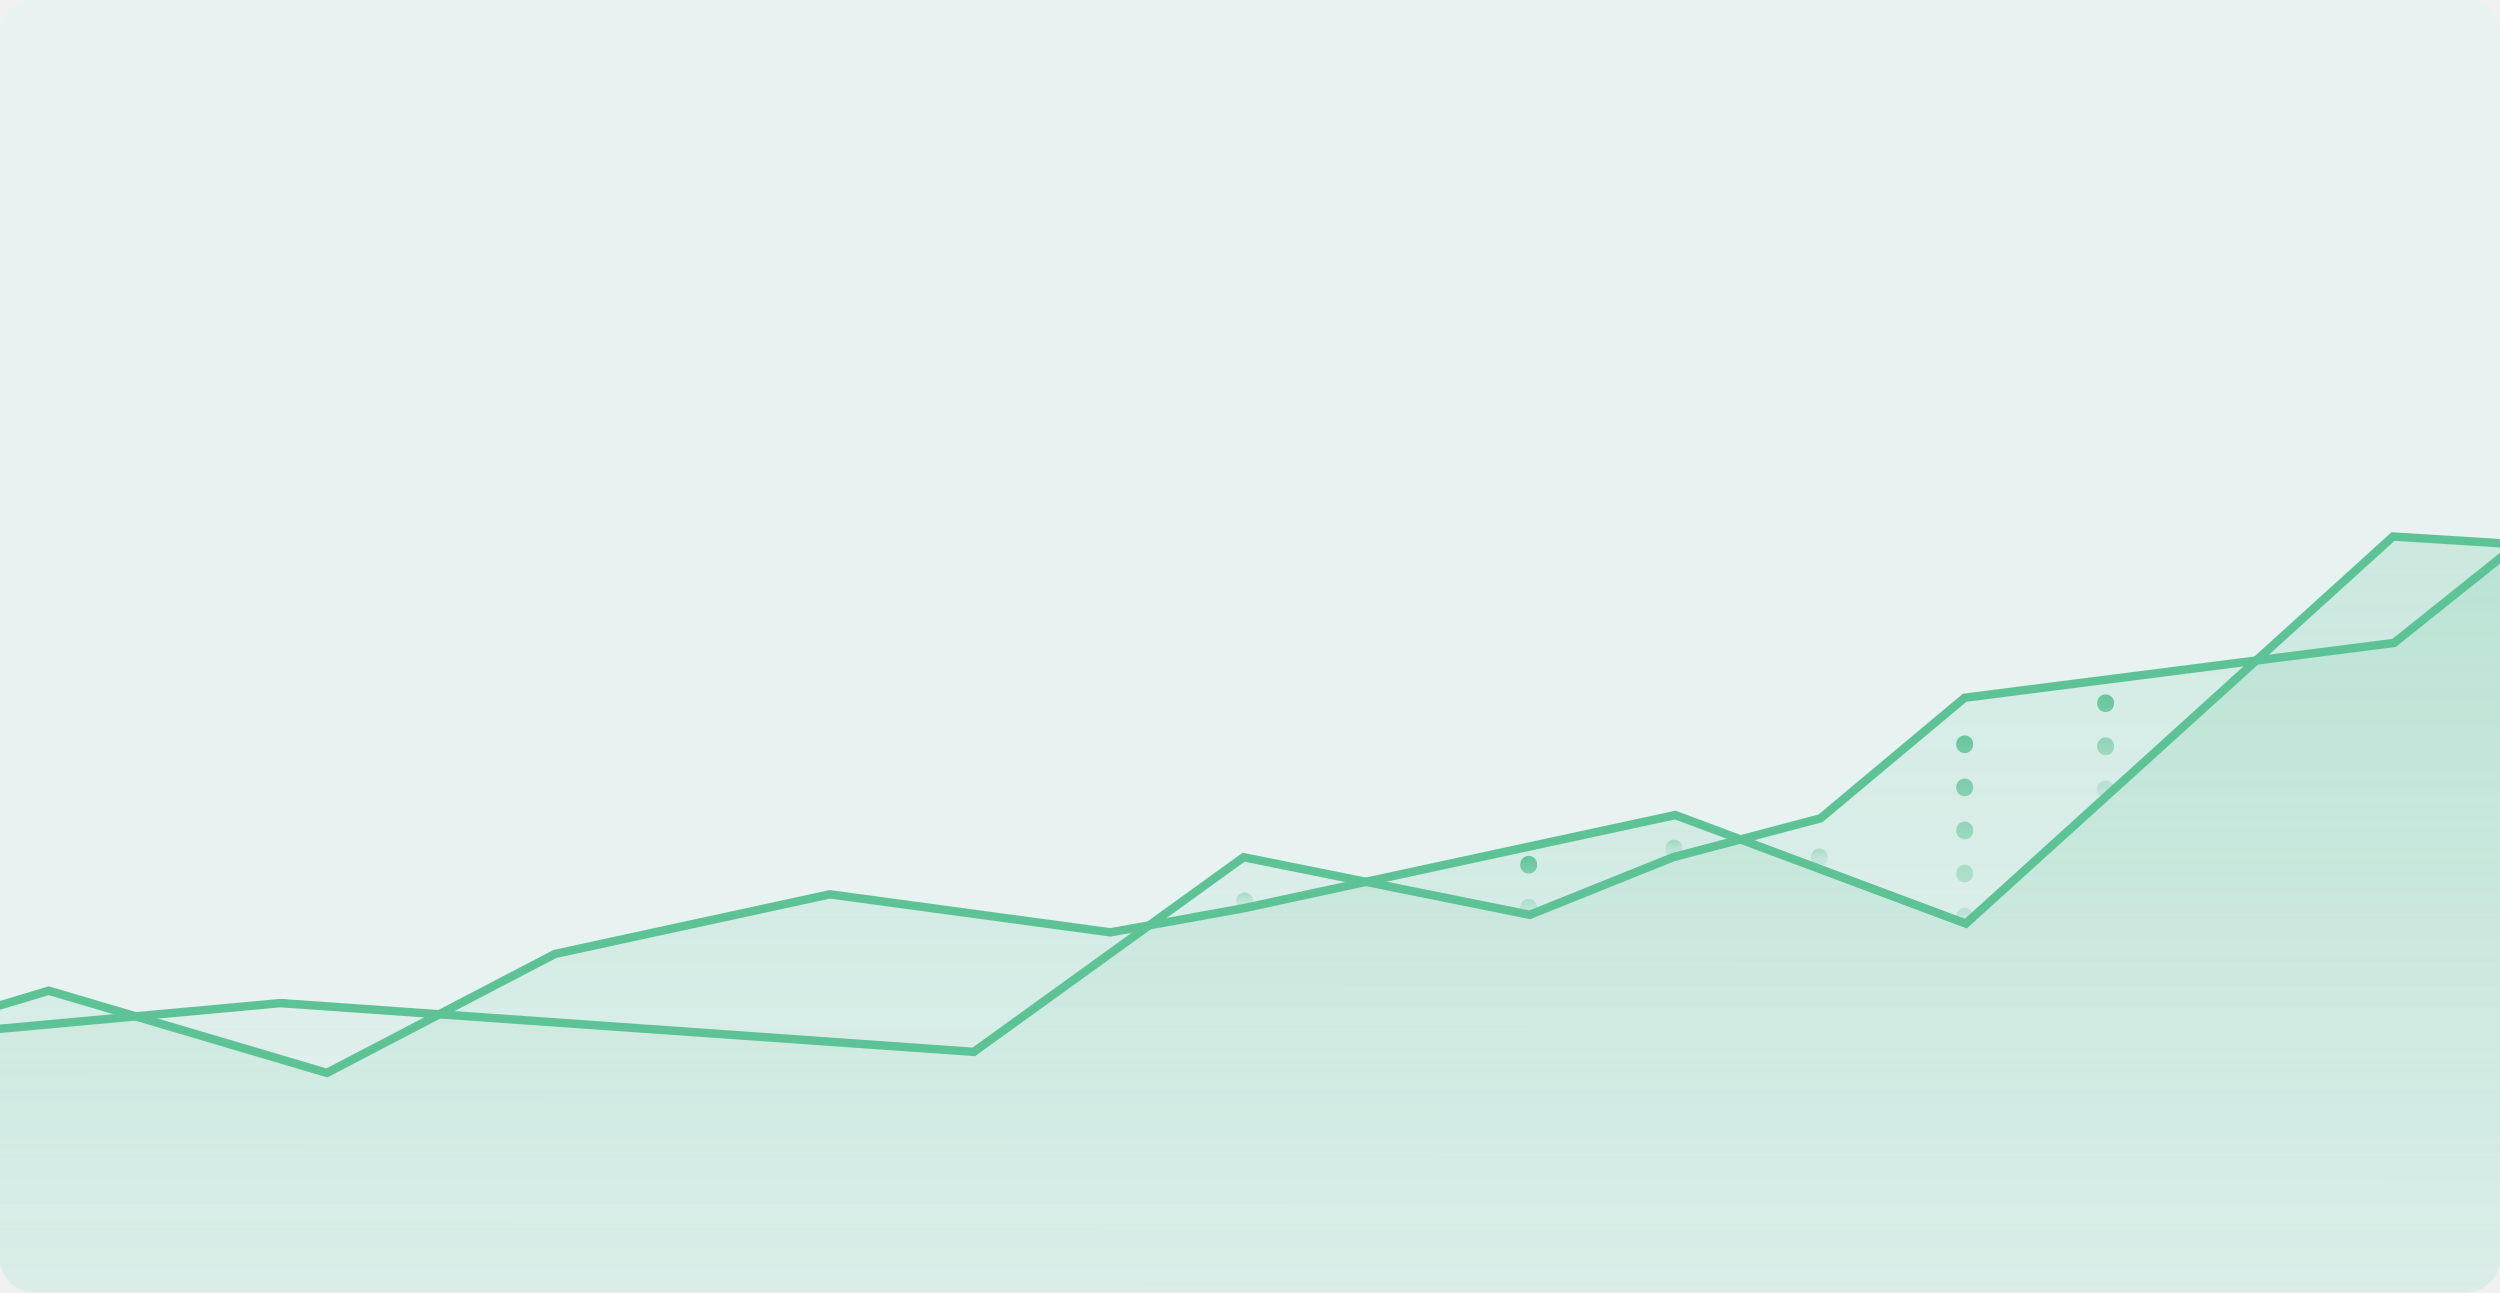
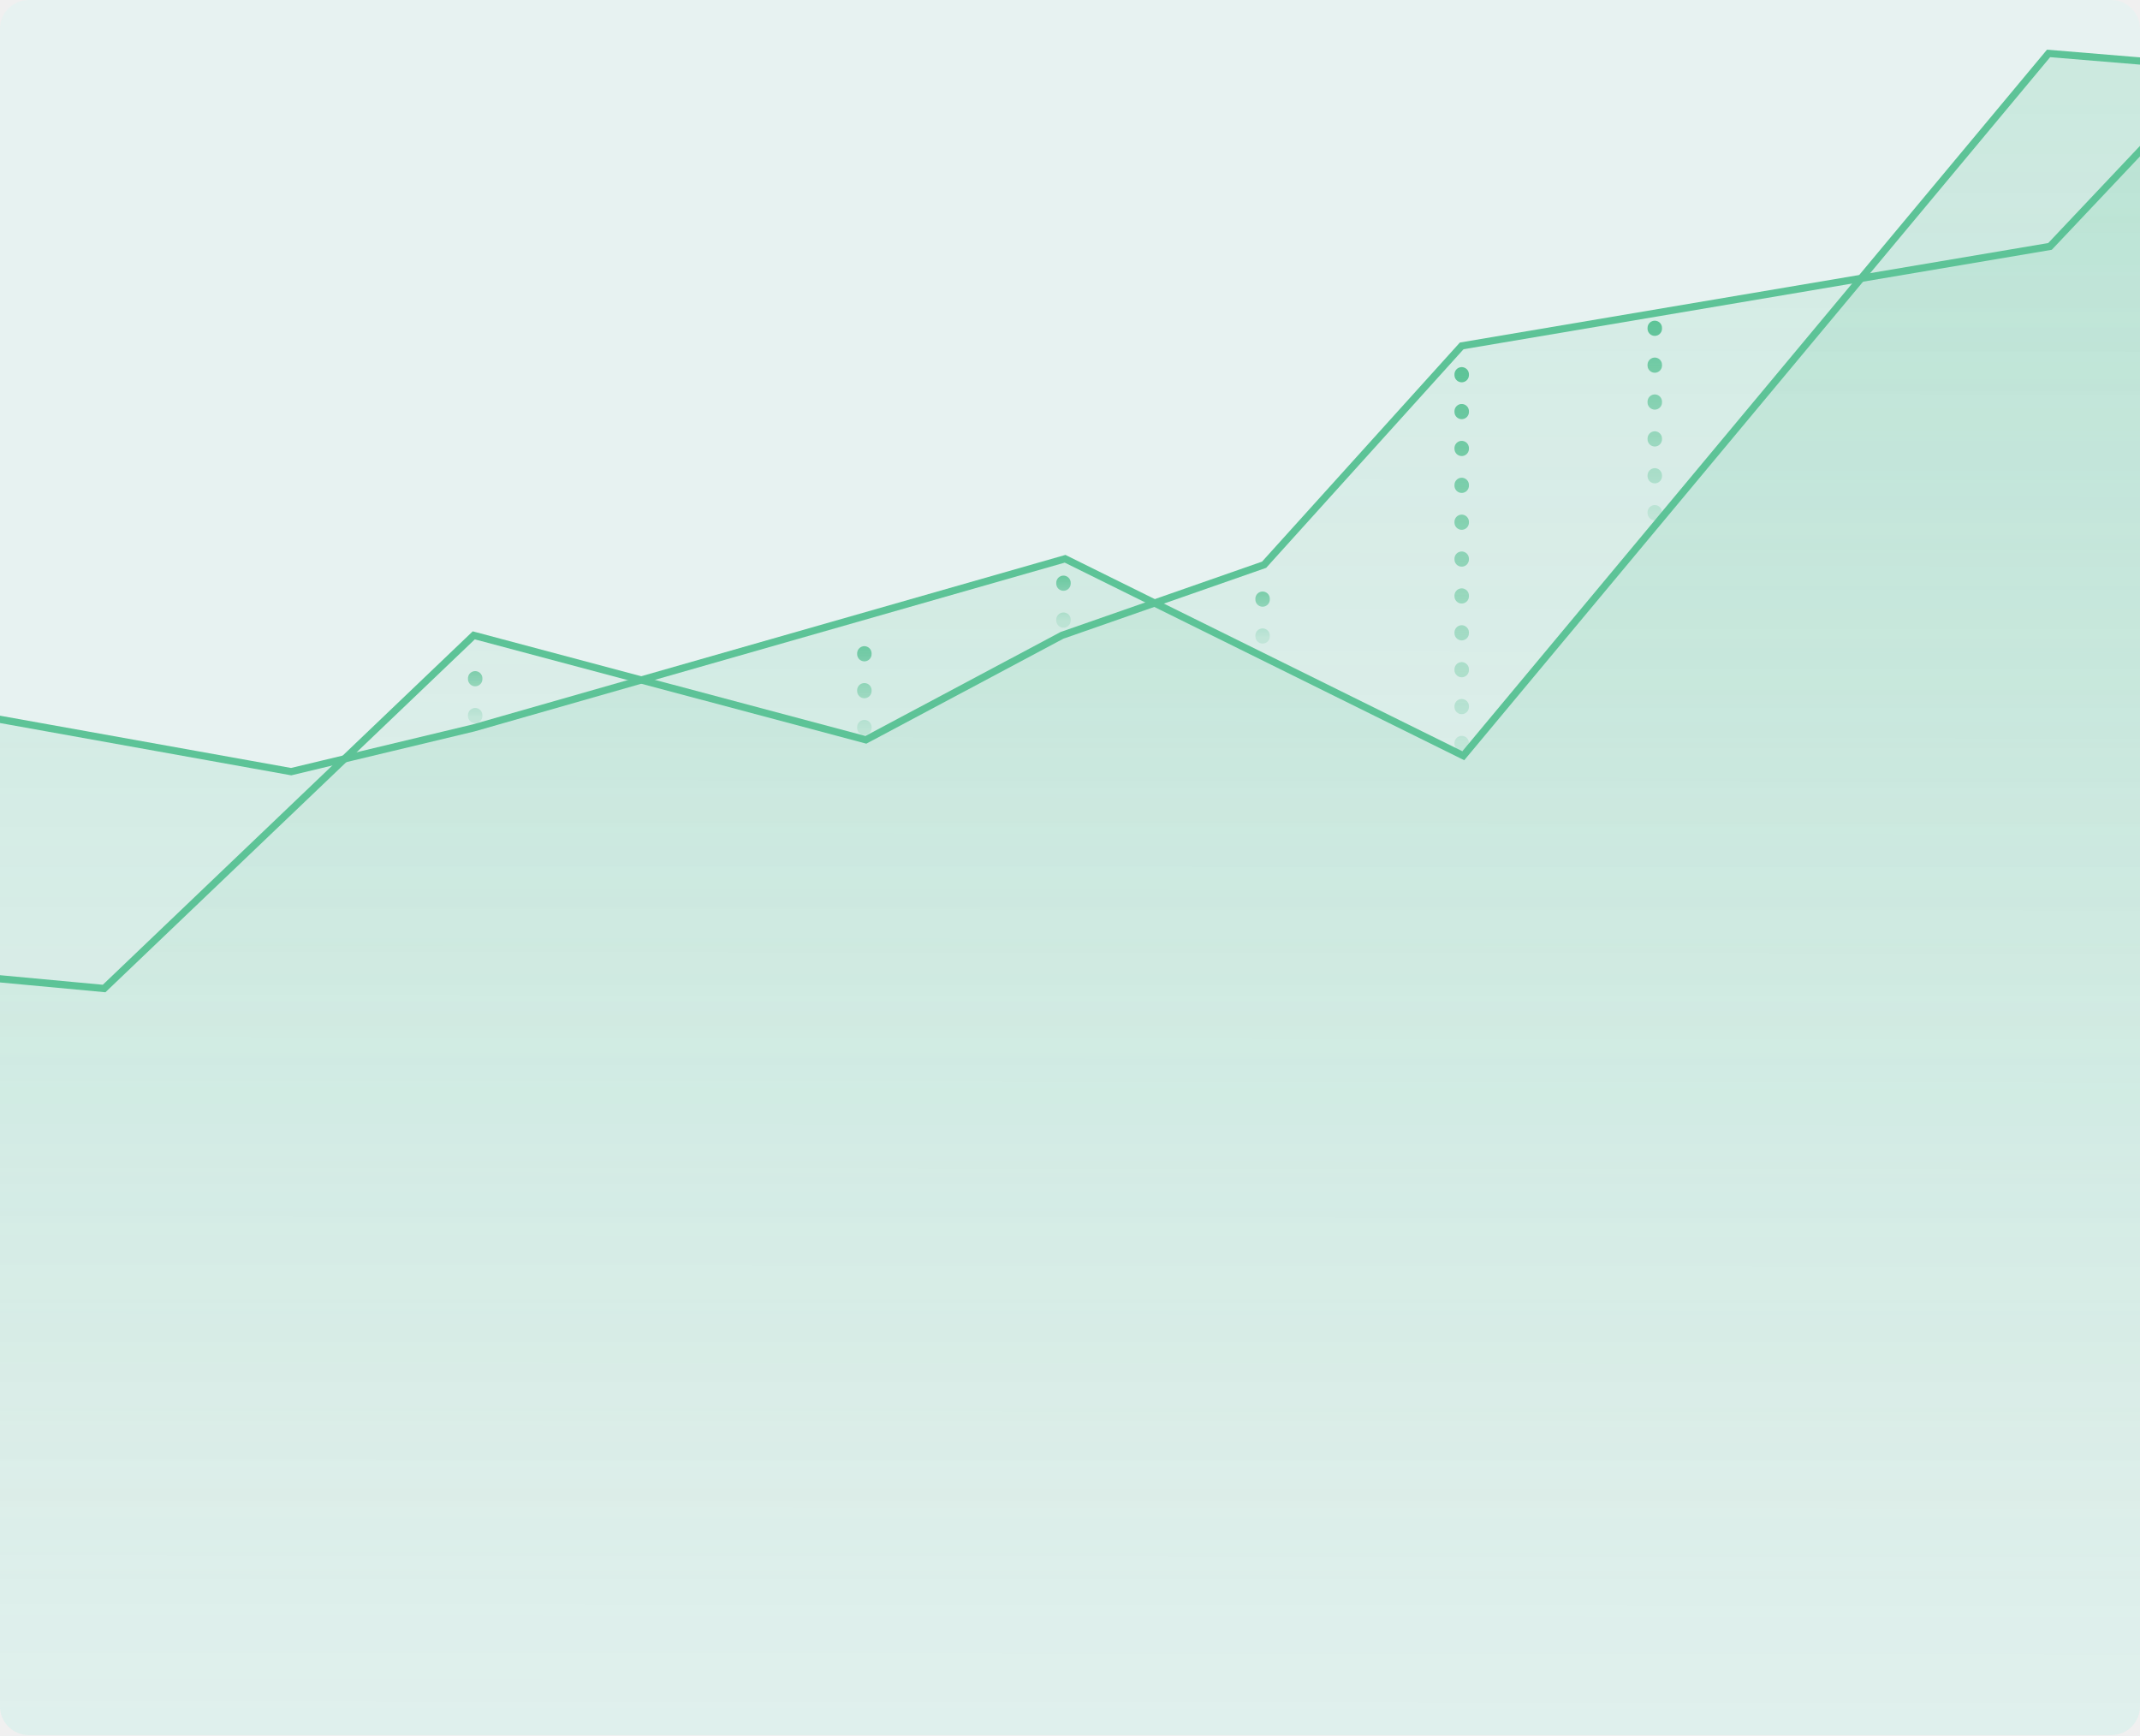
- <svg xmlns="http://www.w3.org/2000/svg" width="296" height="153" viewBox="0 0 296 153" fill="none">
-   <g clip-path="url(#clip0_7_789)">
-     <rect width="296" height="153" rx="4" fill="#E7F2F1" />
-     <path d="M249.303 93.515L249.303 81.053" stroke="url(#paint0_linear_7_789)" stroke-width="2" stroke-linecap="round" stroke-dasharray="0.1 5" />
-     <path d="M215.411 101.564L215.411 97.41" stroke="url(#paint1_linear_7_789)" stroke-width="2" stroke-linecap="round" stroke-dasharray="0.1 5" />
-     <path d="M232.618 108.574L232.618 83.909" stroke="url(#paint2_linear_7_789)" stroke-width="2" stroke-linecap="round" stroke-dasharray="0.1 5" />
-     <path d="M180.996 107.535L180.996 101.045" stroke="url(#paint3_linear_7_789)" stroke-width="2" stroke-linecap="round" stroke-dasharray="0.1 5" />
-     <path d="M147.363 106.757L147.363 102.343" stroke="url(#paint4_linear_7_789)" stroke-width="2" stroke-linecap="round" stroke-dasharray="0.1 5" />
-     <path d="M198.203 100.525L198.203 97.15" stroke="url(#paint5_linear_7_789)" stroke-width="2" stroke-linecap="round" stroke-dasharray="0.1 5" />
-     <path d="M559.948 103.094L629.898 108.734V175.89H-27.708V124.347L33.192 118.767L115.295 124.542L147.241 101.498L181.126 108.314L198.073 101.498L215.541 96.891L232.618 82.611L283.457 76.12L300.672 62.359L317.619 59.243L334.696 47.041L351.903 35.747L368.98 38.862L402.873 28.607L420.341 19L469.226 27.957L559.948 103.094Z" fill="url(#paint6_linear_7_789)" stroke="#5DC397" />
-     <path d="M-26.724 127.031L-123 134.597L-46.342 211H492.331L489.953 75.99H454.365L419.95 87.414L368.719 82.87L352.164 71.187L335.497 66.846C335.311 66.797 335.121 66.767 334.928 66.755L283.335 63.527L232.756 109.353L198.341 96.501L147.241 107.535L131.46 110.391L98.251 105.889L65.702 112.947L38.699 127.031L5.774 117.3L-26.724 127.031Z" fill="url(#paint7_linear_7_789)" stroke="#5DC397" />
+ <svg xmlns="http://www.w3.org/2000/svg" width="296" height="240" viewBox="0 0 296 240" fill="none">
+   <g clip-path="url(#clip0_136_437)">
+     <rect width="296" height="240" rx="4" fill="#E7F2F1" />
+     <path d="M228.885 70.957L228.885 44.539" stroke="url(#paint0_linear_136_437)" stroke-width="2" stroke-linecap="round" stroke-dasharray="0.1 5" />
+     <path d="M174.639 88.018L174.639 79.212" stroke="url(#paint1_linear_136_437)" stroke-width="2" stroke-linecap="round" stroke-dasharray="0.1 5" />
+     <path d="M202.179 102.878L202.179 50.593" stroke="url(#paint2_linear_136_437)" stroke-width="2" stroke-linecap="round" stroke-dasharray="0.1 5" />
+     <path d="M119.557 100.677L119.557 86.918" stroke="url(#paint3_linear_136_437)" stroke-width="2" stroke-linecap="round" stroke-dasharray="0.1 5" />
+     <path d="M65.726 99.026L65.726 89.67" stroke="url(#paint4_linear_136_437)" stroke-width="2" stroke-linecap="round" stroke-dasharray="0.1 5" />
+     <path d="M147.097 85.817L147.097 78.662" stroke="url(#paint5_linear_136_437)" stroke-width="2" stroke-linecap="round" stroke-dasharray="0.1 5" />
+     <path d="M726.084 91.262L838.042 103.217V245.574H-214.481V136.315L-117.009 124.485L14.401 136.726L65.531 87.879L119.766 102.328L146.889 87.879L174.848 78.112L202.18 47.841L283.551 34.082L311.104 4.912L338.227 -1.692L365.56 -27.56L393.101 -51.501L420.433 -44.896L474.68 -66.636L502.638 -87L580.88 -68.012L726.084 91.262Z" fill="url(#paint6_linear_136_437)" stroke="#5DC397" />
+     <path d="M-212.906 142.003L-367 158.041L-244.305 320H617.86L614.054 33.806H557.094L502.012 58.023L420.015 48.392L393.518 23.625L366.75 14.392C366.513 14.31 366.268 14.258 366.019 14.238L283.354 7.389L202.4 104.529L147.319 77.286L65.53 100.677L40.272 106.731L-12.879 97.186L-64.975 112.148L-108.196 142.003L-160.893 121.375L-212.906 142.003Z" fill="url(#paint7_linear_136_437)" stroke="#5DC397" />
  </g>
  <defs>
-     <linearGradient id="paint0_linear_7_789" x1="249.303" y1="81.053" x2="249.303" y2="93.661" gradientUnits="userSpaceOnUse">
+     <linearGradient id="paint0_linear_136_437" x1="228.885" y1="44.539" x2="228.885" y2="71.265" gradientUnits="userSpaceOnUse">
      <stop stop-color="#5DC397" />
      <stop offset="1" stop-color="#5DC397" stop-opacity="0.2" />
    </linearGradient>
-     <linearGradient id="paint1_linear_7_789" x1="215.411" y1="97.41" x2="215.411" y2="101.612" gradientUnits="userSpaceOnUse">
+     <linearGradient id="paint1_linear_136_437" x1="174.639" y1="79.212" x2="174.639" y2="88.121" gradientUnits="userSpaceOnUse">
      <stop stop-color="#5DC397" />
      <stop offset="1" stop-color="#5DC397" stop-opacity="0.2" />
    </linearGradient>
-     <linearGradient id="paint2_linear_7_789" x1="232.618" y1="83.909" x2="232.618" y2="108.862" gradientUnits="userSpaceOnUse">
+     <linearGradient id="paint2_linear_136_437" x1="202.179" y1="50.593" x2="202.179" y2="103.489" gradientUnits="userSpaceOnUse">
      <stop stop-color="#5DC397" />
      <stop offset="1" stop-color="#5DC397" stop-opacity="0.2" />
    </linearGradient>
-     <linearGradient id="paint3_linear_7_789" x1="180.996" y1="101.045" x2="180.996" y2="107.611" gradientUnits="userSpaceOnUse">
+     <linearGradient id="paint3_linear_136_437" x1="119.557" y1="86.918" x2="119.557" y2="100.837" gradientUnits="userSpaceOnUse">
      <stop stop-color="#5DC397" />
      <stop offset="1" stop-color="#5DC397" stop-opacity="0.2" />
    </linearGradient>
-     <linearGradient id="paint4_linear_7_789" x1="147.363" y1="102.343" x2="147.363" y2="106.808" gradientUnits="userSpaceOnUse">
+     <linearGradient id="paint4_linear_136_437" x1="65.726" y1="89.67" x2="65.726" y2="99.135" gradientUnits="userSpaceOnUse">
      <stop stop-color="#5DC397" />
      <stop offset="1" stop-color="#5DC397" stop-opacity="0.2" />
    </linearGradient>
-     <linearGradient id="paint5_linear_7_789" x1="198.203" y1="97.15" x2="198.203" y2="100.565" gradientUnits="userSpaceOnUse">
+     <linearGradient id="paint5_linear_136_437" x1="147.097" y1="78.662" x2="147.097" y2="85.901" gradientUnits="userSpaceOnUse">
      <stop stop-color="#5DC397" />
      <stop offset="1" stop-color="#5DC397" stop-opacity="0.2" />
    </linearGradient>
-     <linearGradient id="paint6_linear_7_789" x1="301.095" y1="28.26" x2="301.003" y2="175.89" gradientUnits="userSpaceOnUse">
+     <linearGradient id="paint6_linear_136_437" x1="311.781" y1="-67.371" x2="311.522" y2="245.575" gradientUnits="userSpaceOnUse">
      <stop stop-color="#5DC397" stop-opacity="0.2" />
      <stop offset="0.727" stop-color="#5DC397" stop-opacity="0.05" />
      <stop offset="1" stop-color="#5DC397" stop-opacity="0" />
    </linearGradient>
-     <linearGradient id="paint7_linear_7_789" x1="184.665" y1="66.199" x2="184.665" y2="165.052" gradientUnits="userSpaceOnUse">
+     <linearGradient id="paint7_linear_136_437" x1="125.43" y1="13.052" x2="125.43" y2="222.6" gradientUnits="userSpaceOnUse">
      <stop stop-color="#5DC397" stop-opacity="0.2" />
      <stop offset="1" stop-color="#5DC397" stop-opacity="0.05" />
    </linearGradient>
-     <clipPath id="clip0_7_789">
-       <rect width="296" height="153" rx="4" fill="white" />
+     <clipPath id="clip0_136_437">
+       <rect width="296" height="240" rx="4" fill="white" />
    </clipPath>
  </defs>
</svg>
